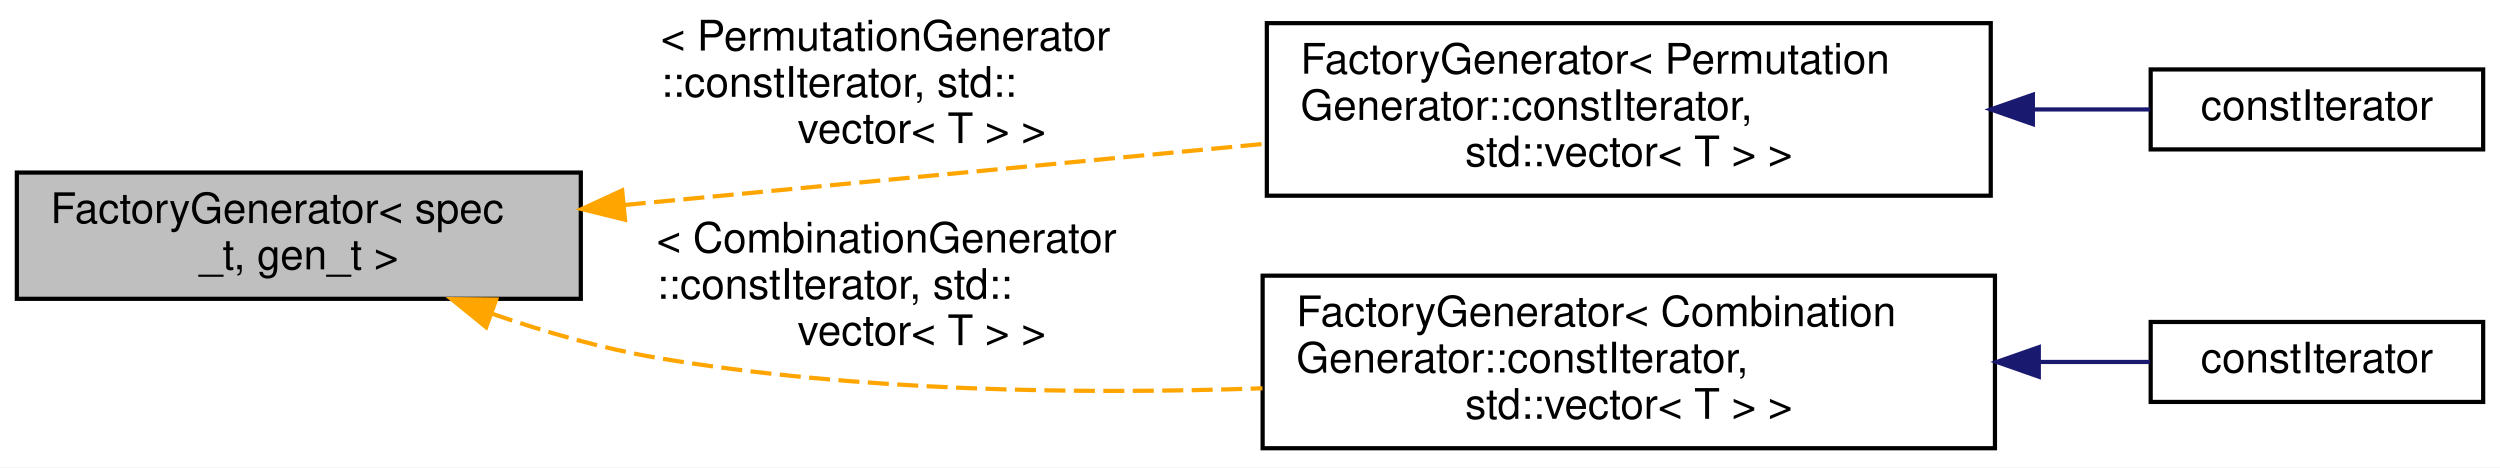
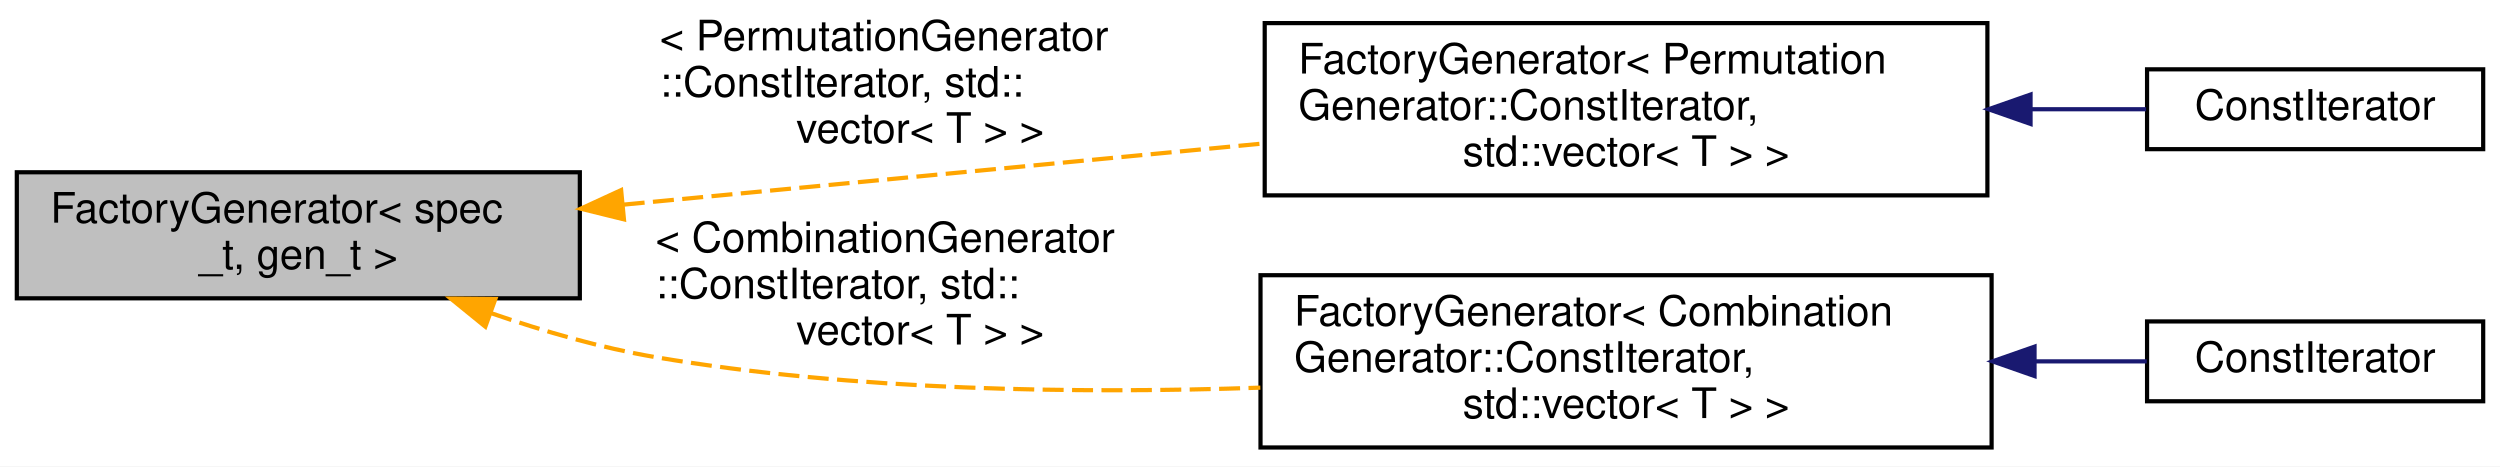
- <svg xmlns="http://www.w3.org/2000/svg" xmlns:xlink="http://www.w3.org/1999/xlink" width="594pt" height="111pt" viewBox="0.00 0.00 594.00 111.00">
+ <svg xmlns="http://www.w3.org/2000/svg" xmlns:xlink="http://www.w3.org/1999/xlink" width="595pt" height="111pt" viewBox="0.00 0.00 595.00 111.00">
  <g id="graph0" class="graph" transform="scale(1 1) rotate(0) translate(4 107)">
-     <polygon fill="white" stroke="transparent" points="-4,4 -4,-107 590,-107 590,4 -4,4" />
+     <polygon fill="white" stroke="transparent" points="-4,4 -4,-107 591,-107 591,4 -4,4" />
    <g id="node1" class="node">
      <g id="a_node1">
        <a xlink:title="Prototype for coroutine-like iterators that generate elements such as combinations.">
          <polygon fill="#bfbfbf" stroke="black" points="0,-36 0,-66 134,-66 134,-36 0,-36" />
          <text text-anchor="start" x="8" y="-54" font-family="Helvetica,sans-Serif" font-size="10.00">FactoryGenerator&lt; spec</text>
          <text text-anchor="middle" x="67" y="-43" font-family="Helvetica,sans-Serif" font-size="10.00">_t, gen_t &gt;</text>
        </a>
      </g>
    </g>
    <g id="node2" class="node">
      <g id="a_node2">
        <a xlink:href="classsymmp_1_1FactoryGenerator.html" target="_top" xlink:title=" ">
          <polygon fill="white" stroke="black" points="297,-60.5 297,-101.5 469,-101.5 469,-60.5 297,-60.5" />
          <text text-anchor="start" x="305" y="-89.5" font-family="Helvetica,sans-Serif" font-size="10.00">FactoryGenerator&lt; Permutation</text>
-           <text text-anchor="start" x="305" y="-78.5" font-family="Helvetica,sans-Serif" font-size="10.00">Generator::constIterator,</text>
+           <text text-anchor="start" x="305" y="-78.5" font-family="Helvetica,sans-Serif" font-size="10.00">Generator::ConstIterator,</text>
          <text text-anchor="middle" x="383" y="-67.5" font-family="Helvetica,sans-Serif" font-size="10.00"> std::vector&lt; T &gt; &gt;</text>
        </a>
      </g>
    </g>
    <g id="edge1" class="edge">
      <path fill="none" stroke="orange" stroke-dasharray="5,2" d="M144.43,-58.3C190.48,-62.7 249.21,-68.31 296.76,-72.86" />
      <polygon fill="orange" stroke="orange" points="144.5,-54.79 134.21,-57.33 143.83,-61.76 144.5,-54.79" />
      <text text-anchor="start" x="153" y="-95" font-family="Helvetica,sans-Serif" font-size="10.00"> &lt; PermutationGenerator</text>
-       <text text-anchor="start" x="153" y="-84" font-family="Helvetica,sans-Serif" font-size="10.00">::constIterator, std::</text>
+       <text text-anchor="start" x="153" y="-84" font-family="Helvetica,sans-Serif" font-size="10.00">::ConstIterator, std::</text>
      <text text-anchor="middle" x="215" y="-73" font-family="Helvetica,sans-Serif" font-size="10.00">vector&lt; T &gt; &gt;</text>
    </g>
    <g id="node4" class="node">
      <g id="a_node4">
        <a xlink:href="classsymmp_1_1FactoryGenerator.html" target="_top" xlink:title=" ">
          <polygon fill="white" stroke="black" points="296,-0.5 296,-41.5 470,-41.5 470,-0.5 296,-0.5" />
          <text text-anchor="start" x="304" y="-29.5" font-family="Helvetica,sans-Serif" font-size="10.00">FactoryGenerator&lt; Combination</text>
-           <text text-anchor="start" x="304" y="-18.5" font-family="Helvetica,sans-Serif" font-size="10.00">Generator::constIterator,</text>
+           <text text-anchor="start" x="304" y="-18.5" font-family="Helvetica,sans-Serif" font-size="10.00">Generator::ConstIterator,</text>
          <text text-anchor="middle" x="383" y="-7.5" font-family="Helvetica,sans-Serif" font-size="10.00"> std::vector&lt; T &gt; &gt;</text>
        </a>
      </g>
    </g>
    <g id="edge3" class="edge">
      <path fill="none" stroke="orange" stroke-dasharray="5,2" d="M112.97,-32.44C125.4,-28.15 139.04,-24.2 152,-22 199.14,-13.99 252.51,-13.25 295.96,-14.74" />
      <polygon fill="orange" stroke="orange" points="111.51,-29.25 103.29,-35.93 113.89,-35.83 111.51,-29.25" />
      <text text-anchor="start" x="152" y="-47" font-family="Helvetica,sans-Serif" font-size="10.00"> &lt; CombinationGenerator</text>
-       <text text-anchor="start" x="152" y="-36" font-family="Helvetica,sans-Serif" font-size="10.00">::constIterator, std::</text>
+       <text text-anchor="start" x="152" y="-36" font-family="Helvetica,sans-Serif" font-size="10.00">::ConstIterator, std::</text>
      <text text-anchor="middle" x="215" y="-25" font-family="Helvetica,sans-Serif" font-size="10.00">vector&lt; T &gt; &gt;</text>
    </g>
    <g id="node3" class="node">
      <g id="a_node3">
-         <a xlink:href="classsymmp_1_1PermutationGenerator_1_1constIterator.html" target="_top" xlink:title="Constant iterator that is used in a ranged for loop to generate the permutations.">
-           <polygon fill="white" stroke="black" points="507,-71.5 507,-90.5 586,-90.5 586,-71.5 507,-71.5" />
-           <text text-anchor="middle" x="546.5" y="-78.5" font-family="Helvetica,sans-Serif" font-size="10.00">constIterator</text>
+         <a xlink:href="classsymmp_1_1PermutationGenerator_1_1ConstIterator.html" target="_top" xlink:title="Constant iterator that is used in a ranged for loop to generate the permutations.">
+           <polygon fill="white" stroke="black" points="507,-71.5 507,-90.5 587,-90.5 587,-71.5 507,-71.5" />
+           <text text-anchor="middle" x="547" y="-78.5" font-family="Helvetica,sans-Serif" font-size="10.00">ConstIterator</text>
        </a>
      </g>
    </g>
    <g id="edge2" class="edge">
-       <path fill="none" stroke="midnightblue" d="M479.18,-81C488.86,-81 498.26,-81 506.79,-81" />
-       <polygon fill="midnightblue" stroke="midnightblue" points="479.01,-77.5 469.01,-81 479.01,-84.5 479.01,-77.5" />
+       <path fill="none" stroke="midnightblue" d="M479.36,-81C488.96,-81 498.29,-81 506.77,-81" />
+       <polygon fill="midnightblue" stroke="midnightblue" points="479.27,-77.5 469.27,-81 479.27,-84.5 479.27,-77.5" />
    </g>
    <g id="node5" class="node">
      <g id="a_node5">
-         <a xlink:href="classsymmp_1_1CombinationGenerator_1_1constIterator.html" target="_top" xlink:title="Constant iterator that is used in a ranged for loop to generate the combinations.">
-           <polygon fill="white" stroke="black" points="507,-11.5 507,-30.5 586,-30.5 586,-11.5 507,-11.5" />
-           <text text-anchor="middle" x="546.5" y="-18.5" font-family="Helvetica,sans-Serif" font-size="10.00">constIterator</text>
+         <a xlink:href="classsymmp_1_1CombinationGenerator_1_1ConstIterator.html" target="_top" xlink:title="Constant iterator that is used in a ranged for loop to generate the combinations.">
+           <polygon fill="white" stroke="black" points="507,-11.5 507,-30.5 587,-30.5 587,-11.5 507,-11.5" />
+           <text text-anchor="middle" x="547" y="-18.5" font-family="Helvetica,sans-Serif" font-size="10.00">ConstIterator</text>
        </a>
      </g>
    </g>
    <g id="edge4" class="edge">
-       <path fill="none" stroke="midnightblue" d="M480.52,-21C489.74,-21 498.68,-21 506.82,-21" />
-       <polygon fill="midnightblue" stroke="midnightblue" points="480.42,-17.5 470.42,-21 480.42,-24.5 480.42,-17.5" />
+       <path fill="none" stroke="midnightblue" d="M480.39,-21C489.69,-21 498.71,-21 506.93,-21" />
+       <polygon fill="midnightblue" stroke="midnightblue" points="480.22,-17.5 470.22,-21 480.22,-24.5 480.22,-17.5" />
    </g>
  </g>
</svg>
